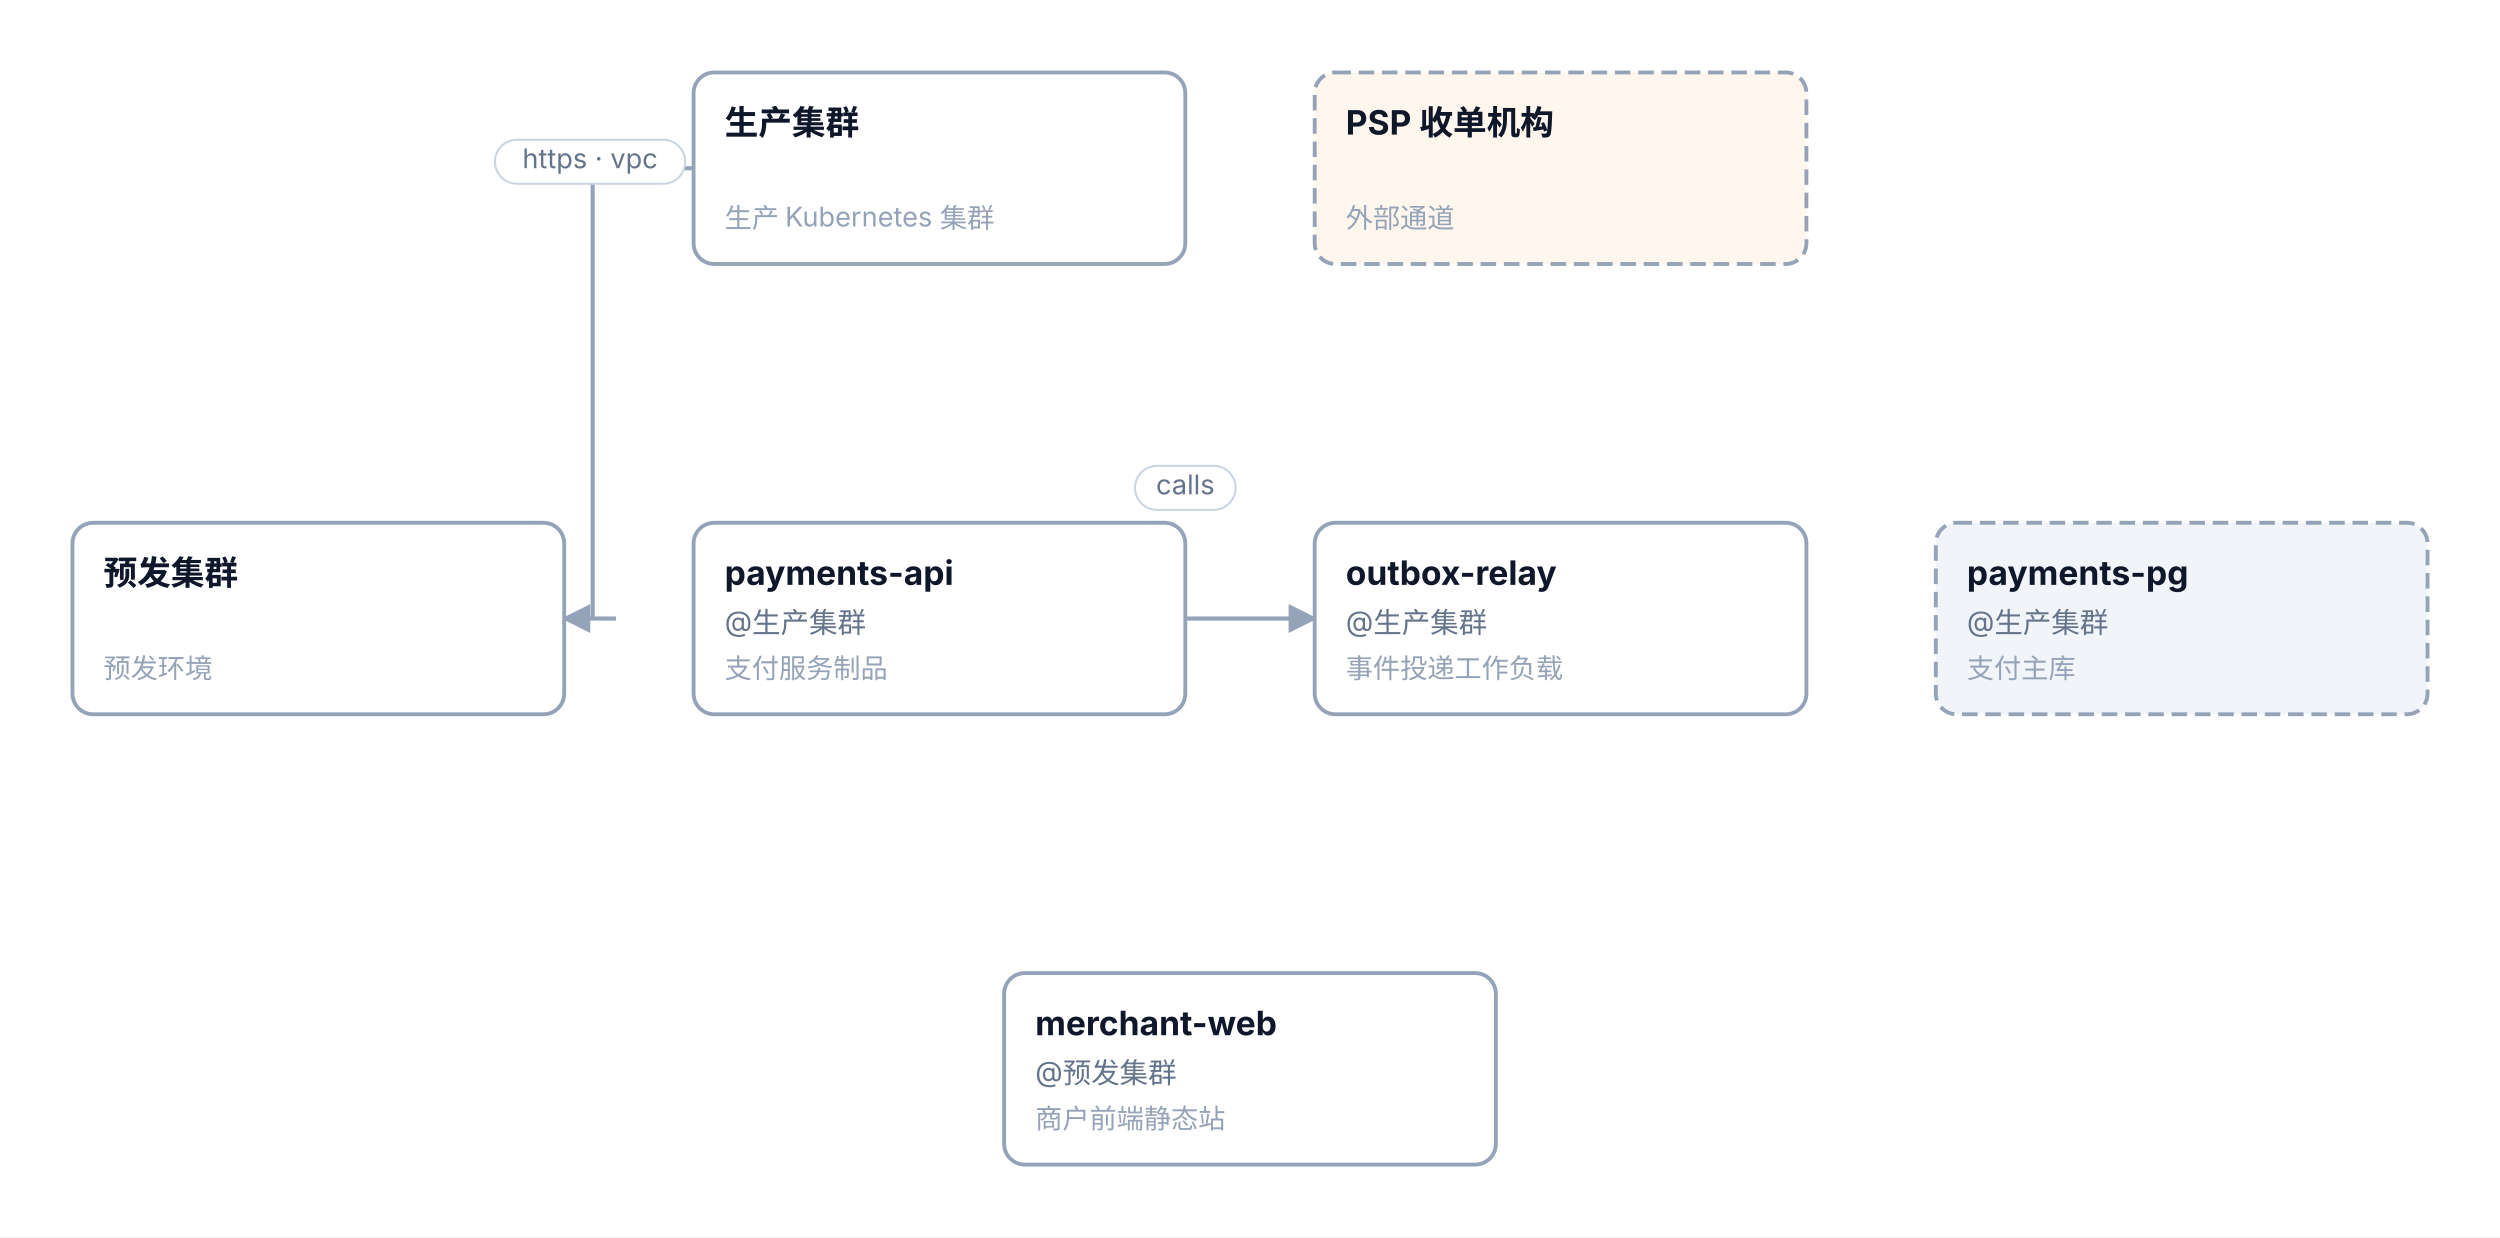
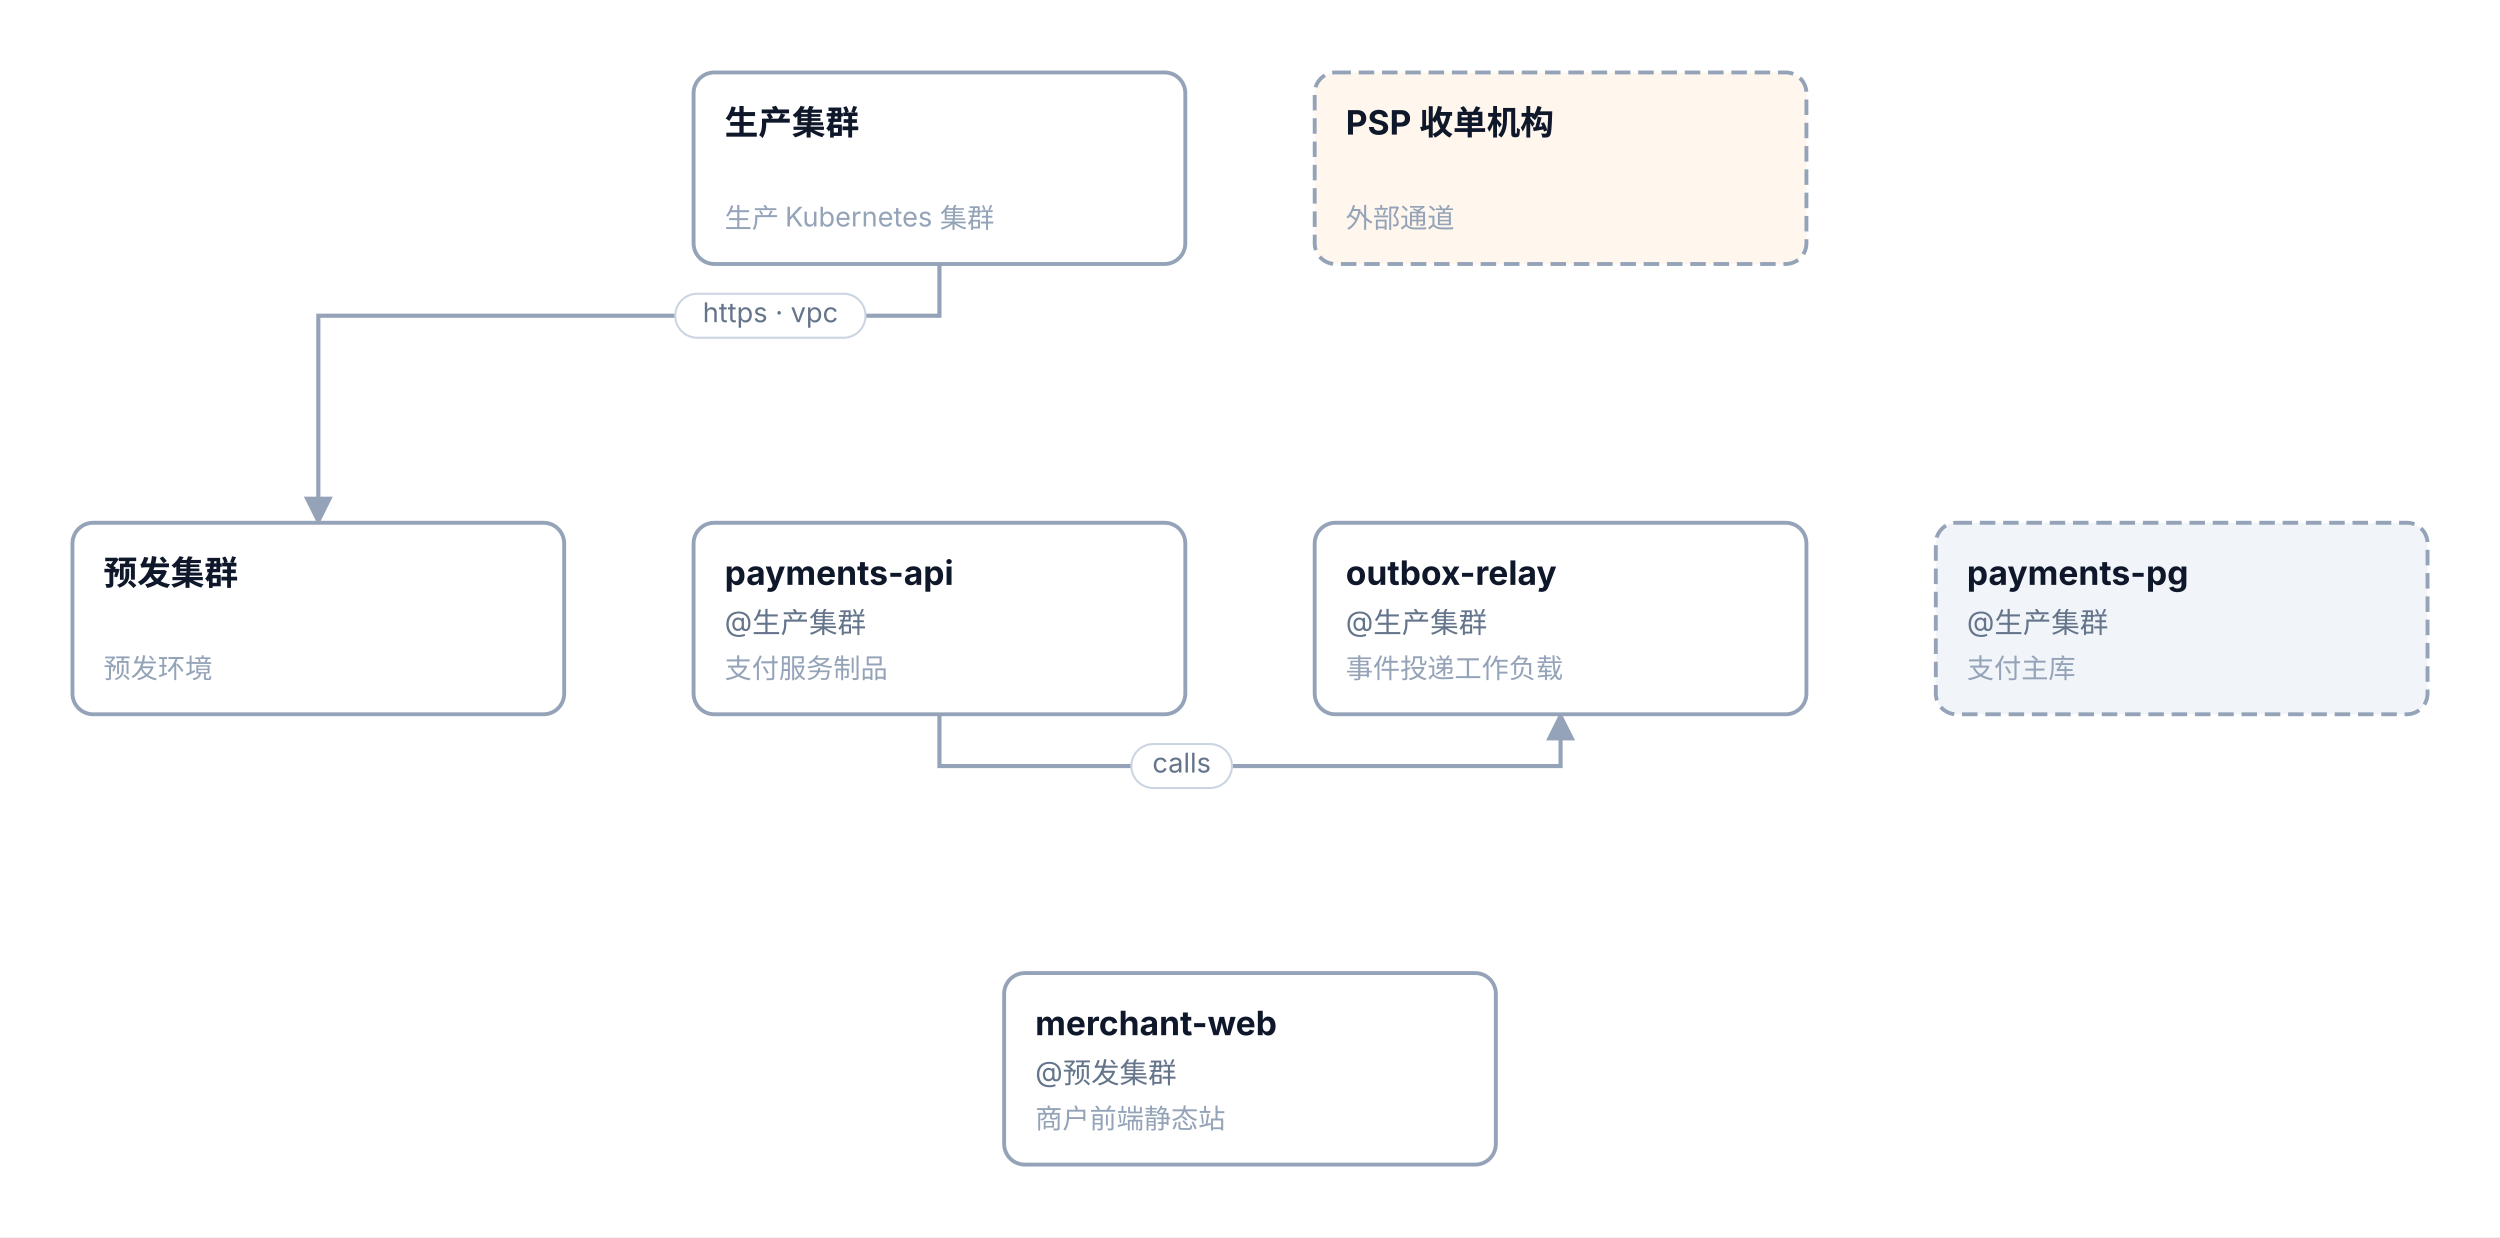
<svg xmlns="http://www.w3.org/2000/svg" width="966" height="478" viewBox="0 0 966 478" role="img" aria-labelledby="cvn-title cvn-desc" font-family="-apple-system, BlinkMacSystemFont, 'Segoe UI', 'PingFang SC', 'Microsoft YaHei', sans-serif">
  <defs>
    <marker id="cvn-arrow" viewBox="0 0 10 10" refX="9" refY="5" markerWidth="7" markerHeight="7" orient="auto-start-reverse">
      <path d="M0,0 L10,5 L0,10 z" fill="#94a3b8" />
    </marker>
  </defs>
  <rect x="0" y="0" width="966" height="478" fill="#ffffff" />
  <g class="edge" data-id="r.prod-stage">
-     <path d="M268 65 L248 65 L229 65 L229 239 L238 239 L218 239" fill="none" stroke="transparent" stroke-width="10" pointer-events="stroke" />
-     <path d="M268 65 L248 65 L229 65 L229 239 L238 239 L218 239" fill="none" stroke="#94a3b8" stroke-width="1.6" marker-end="url(#cvn-arrow)" />
+     <path d="M363 102 L363 122 L123 122 L123 182 L123 202" fill="none" stroke="transparent" stroke-width="10" pointer-events="stroke" />
+     <path d="M363 102 L363 122 L123 122 L123 182 L123 202" fill="none" stroke="#94a3b8" stroke-width="1.6" marker-end="url(#cvn-arrow)" />
  </g>
  <g class="edge" data-id="r.api-worker">
-     <path d="M458 239 L478 239 L469 239 L488 239 L508 239" fill="none" stroke="transparent" stroke-width="10" pointer-events="stroke" />
-     <path d="M458 239 L478 239 L469 239 L488 239 L508 239" fill="none" stroke="#94a3b8" stroke-width="1.6" marker-end="url(#cvn-arrow)" />
+     <path d="M363 276 L363 296 L603 296 L603 276" fill="none" stroke="transparent" stroke-width="10" pointer-events="stroke" />
+     <path d="M363 276 L363 296 L603 296 L603 276" fill="none" stroke="#94a3b8" stroke-width="1.6" marker-end="url(#cvn-arrow)" />
  </g>
-   <rect class="edge-label-bg" x="191.24" y="54" width="73.52" height="17" rx="8.5" fill="#ffffff" stroke="#cbd5e1" stroke-width="0.8" />
-   <text class="edge-label" x="228" y="65" text-anchor="middle" font-size="10.5" fill="#64748b">https · vpc</text>
-   <rect class="edge-label-bg" x="438.56" y="180" width="38.88" height="17" rx="8.5" fill="#ffffff" stroke="#cbd5e1" stroke-width="0.8" />
-   <text class="edge-label" x="458" y="191" text-anchor="middle" font-size="10.5" fill="#64748b">calls</text>
+   <rect class="edge-label-bg" x="260.92" y="113.5" width="73.52" height="17" rx="8.5" fill="#ffffff" stroke="#cbd5e1" stroke-width="0.8" />
+   <text class="edge-label" x="297.69" y="124.5" text-anchor="middle" font-size="10.5" fill="#64748b">https · vpc</text>
+   <rect class="edge-label-bg" x="437.16" y="287.5" width="38.88" height="17" rx="8.5" fill="#ffffff" stroke="#cbd5e1" stroke-width="0.8" />
+   <text class="edge-label" x="456.6" y="298.5" text-anchor="middle" font-size="10.5" fill="#64748b">calls</text>
  <g class="node kind-node" data-id="e.node-prod">
    <rect x="268" y="28" width="190" height="74" rx="8" fill="#ffffff" stroke="#94a3b8" stroke-width="1.5" />
    <text x="280" y="52" font-size="13" font-weight="650" fill="#0f172a">生产集群</text>
    <text x="280" y="88" font-size="10.5" fill="#94a3b8">生产 Kubernetes 集群</text>
  </g>
  <g class="node kind-node" data-id="e.node-stage">
    <rect x="28" y="202" width="190" height="74" rx="8" fill="#ffffff" stroke="#94a3b8" stroke-width="1.5" />
    <text x="40" y="226" font-size="13" font-weight="650" fill="#0f172a">预发集群</text>
    <text x="40" y="262" font-size="10.5" fill="#94a3b8">预发环境</text>
  </g>
  <g class="node kind-artifact" data-id="e.api">
    <rect x="268" y="202" width="190" height="74" rx="8" fill="#ffffff" stroke="#94a3b8" stroke-width="1.5" />
    <text x="280" y="226" font-size="13" font-weight="650" fill="#0f172a">payments-api</text>
    <text x="280" y="244" font-size="11" fill="#64748b">@生产集群</text>
    <text x="280" y="262" font-size="10.5" fill="#94a3b8">支付服务制品</text>
  </g>
  <g class="node kind-artifact" data-id="e.worker">
    <rect x="508" y="202" width="190" height="74" rx="8" fill="#ffffff" stroke="#94a3b8" stroke-width="1.5" />
    <text x="520" y="226" font-size="13" font-weight="650" fill="#0f172a">outbox-relay</text>
    <text x="520" y="244" font-size="11" fill="#64748b">@生产集群</text>
    <text x="520" y="262" font-size="10.5" fill="#94a3b8">事件投递工作负载</text>
  </g>
  <g class="node kind-datastore" data-id="e.pg">
    <rect x="748" y="202" width="190" height="74" rx="8" fill="#f1f5f9" stroke="#94a3b8" stroke-width="1.5" stroke-dasharray="6 3" />
    <text x="760" y="226" font-size="13" font-weight="650" fill="#0f172a">payments-pg</text>
    <text x="760" y="244" font-size="11" fill="#64748b">@生产集群</text>
    <text x="760" y="262" font-size="10.5" fill="#94a3b8">支付主库</text>
  </g>
  <g class="node kind-artifact" data-id="e.web">
    <rect x="388" y="376" width="190" height="74" rx="8" fill="#ffffff" stroke="#94a3b8" stroke-width="1.5" />
    <text x="400" y="400" font-size="13" font-weight="650" fill="#0f172a">merchant-web</text>
    <text x="400" y="418" font-size="11" fill="#64748b">@预发集群</text>
    <text x="400" y="436" font-size="10.5" fill="#94a3b8">商户前端静态站</text>
  </g>
  <g class="node kind-external-system" data-id="e.psp">
    <rect x="508" y="28" width="190" height="74" rx="8" fill="#fff7ed" stroke="#94a3b8" stroke-width="1.5" stroke-dasharray="6 3" />
    <text x="520" y="52" font-size="13" font-weight="650" fill="#0f172a">PSP 收单机构</text>
    <text x="520" y="88" font-size="10.5" fill="#94a3b8">外部通道</text>
  </g>
</svg>
